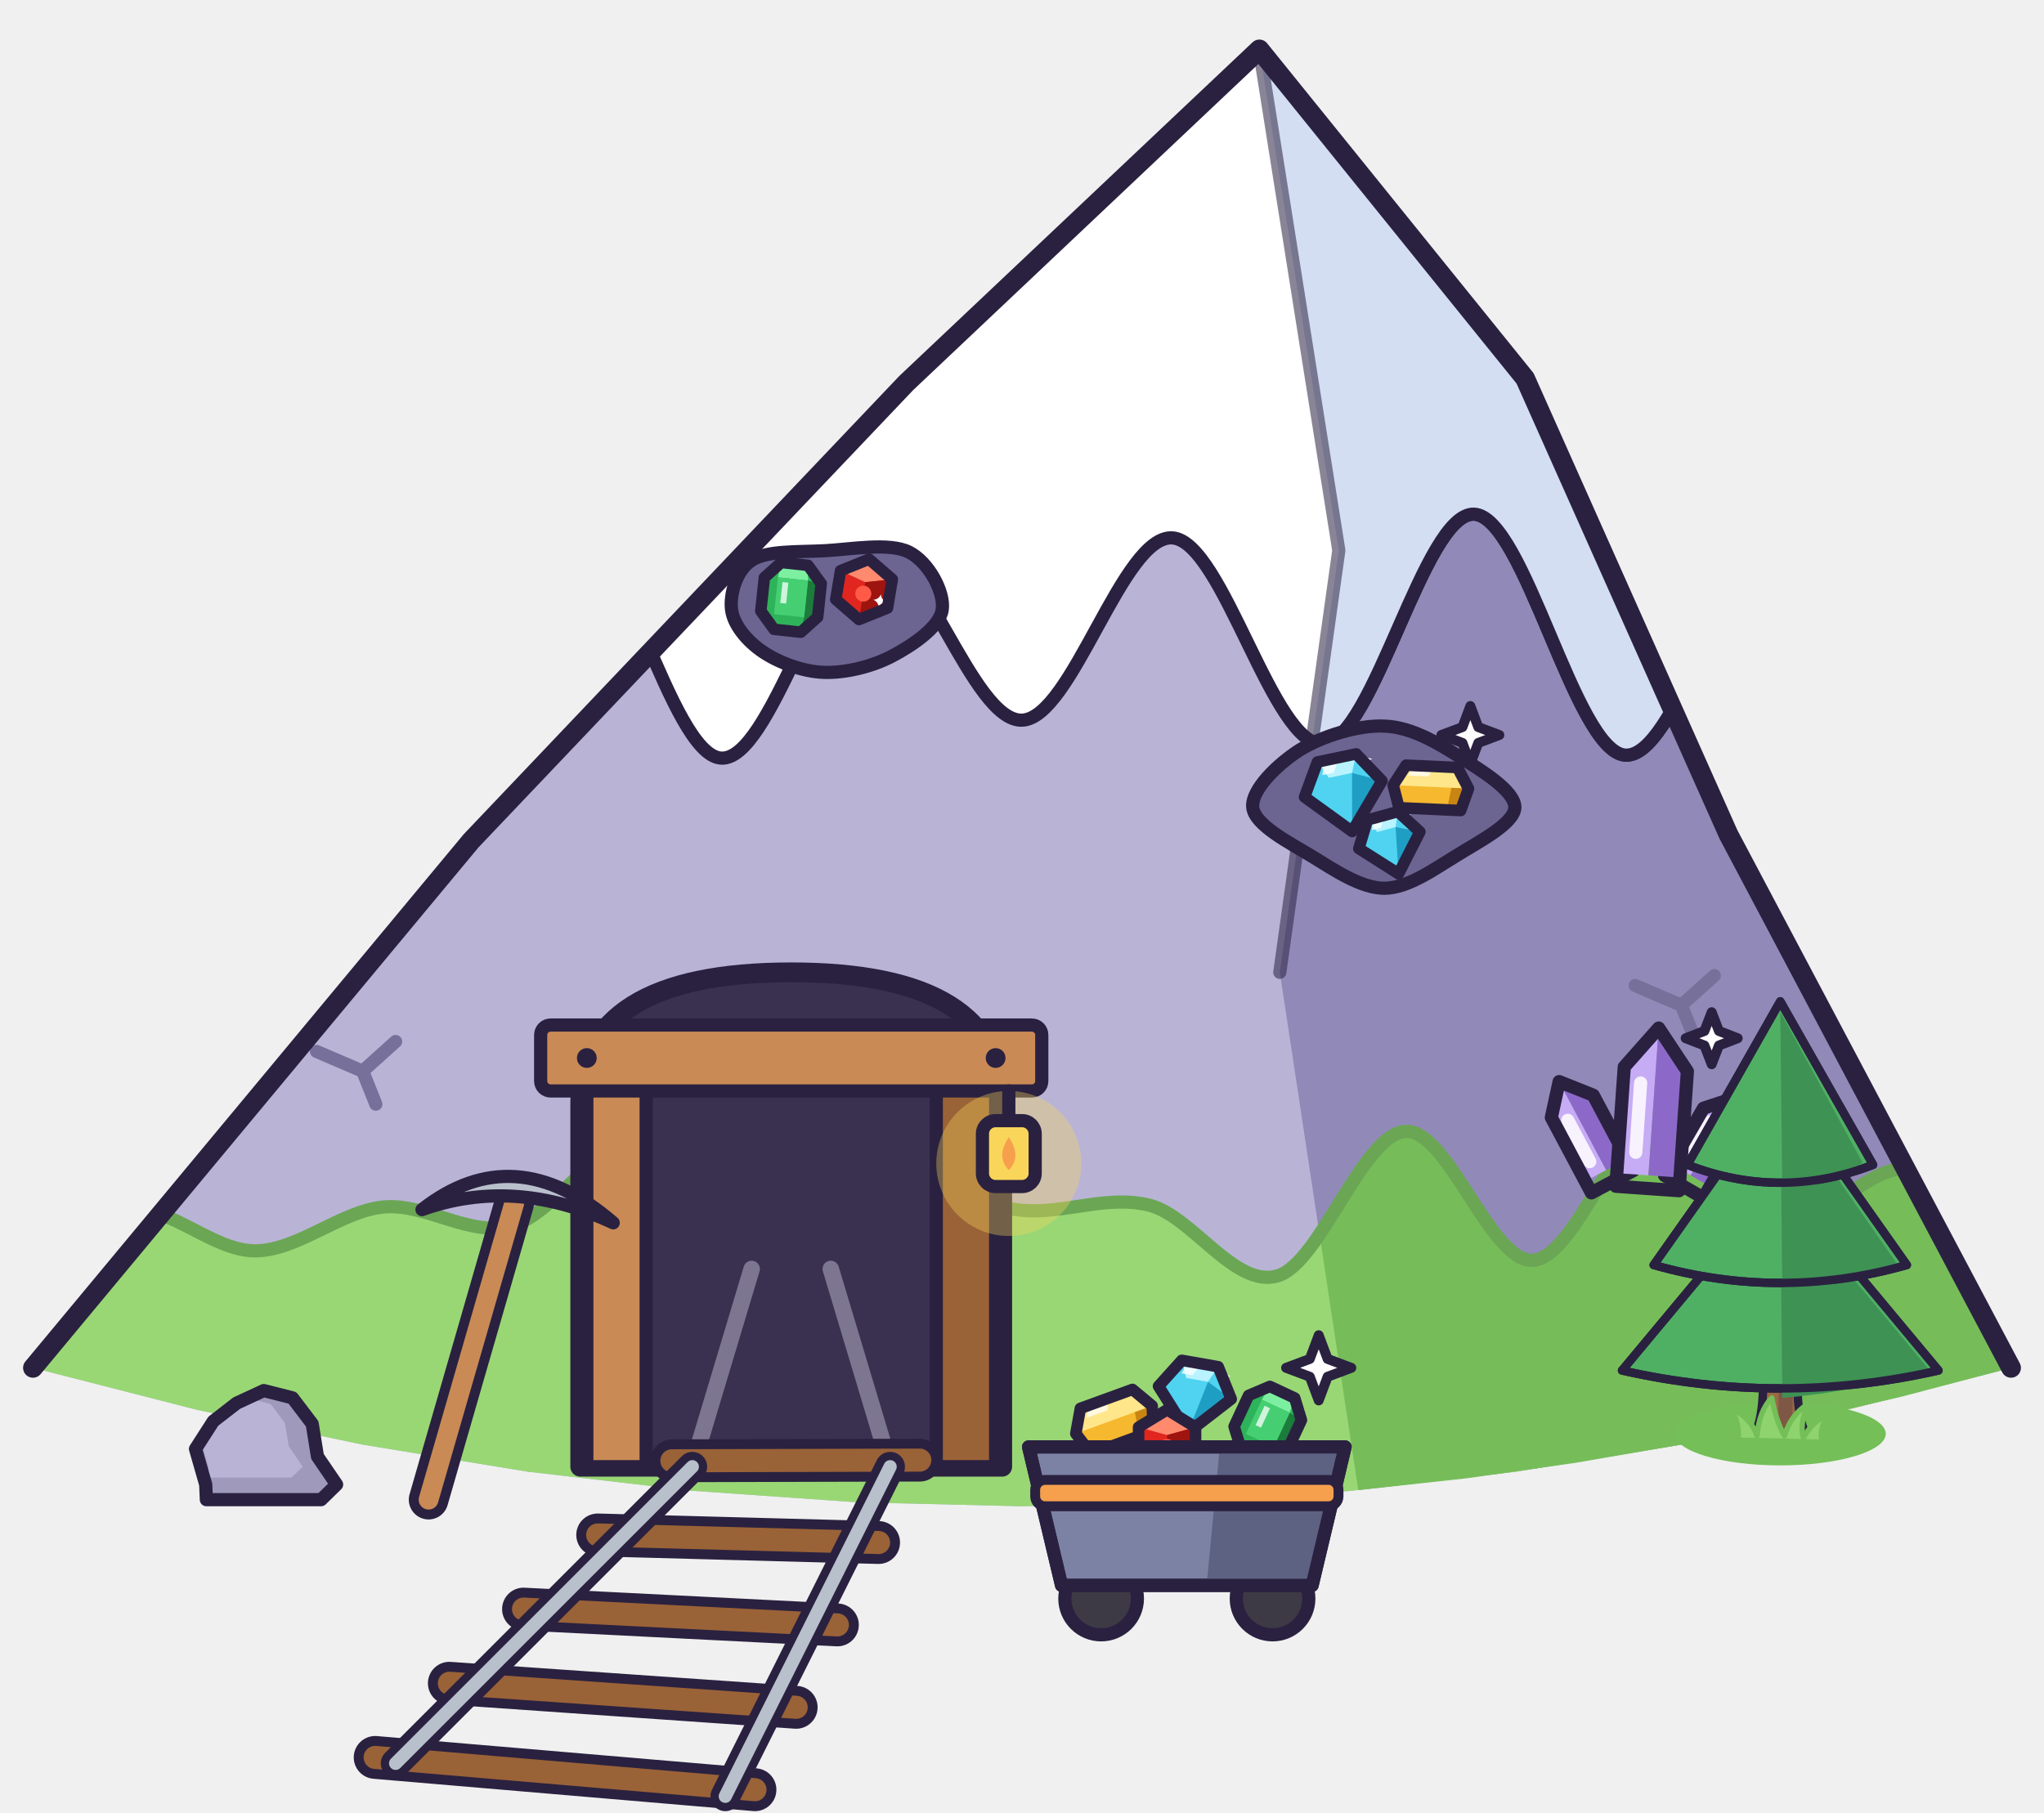
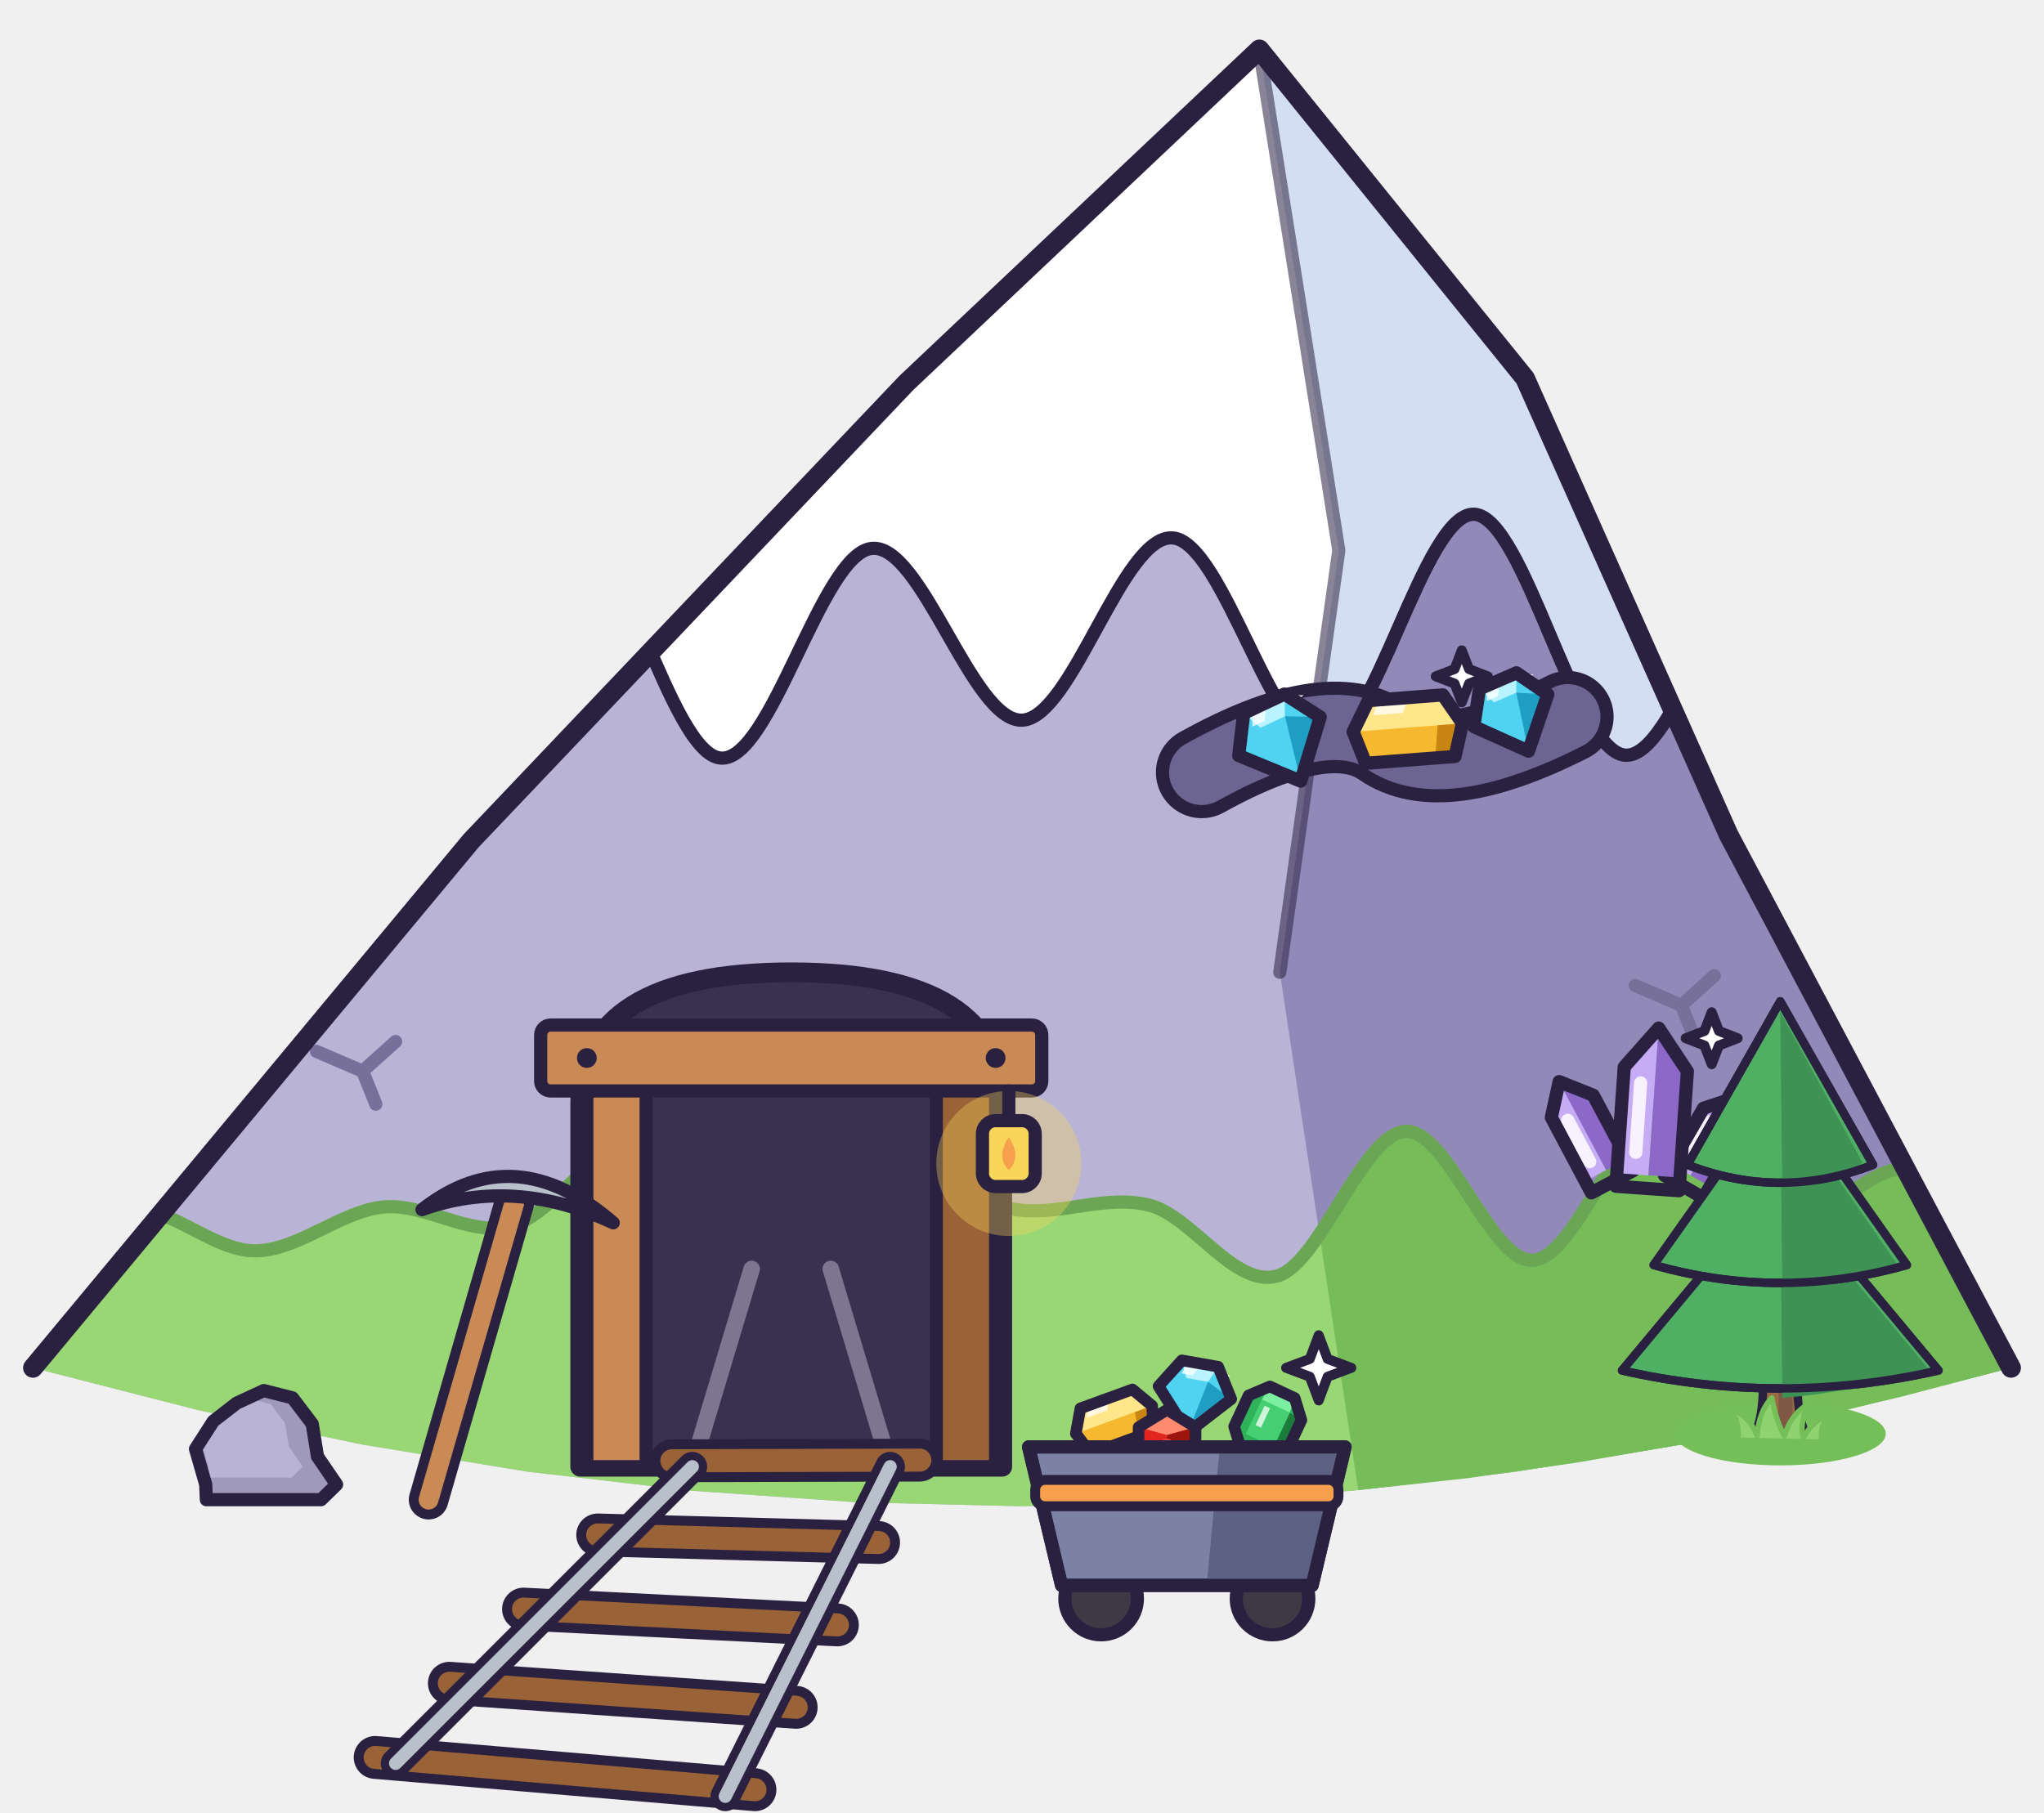
<svg xmlns="http://www.w3.org/2000/svg" width="620" height="550" viewBox="0 0 620 550" stroke-linejoin="round" stroke-linecap="round">
  <defs>
    <clipPath id="montagne-grotte-d1">
      <path d="M-300,0 L-167.1,-159.9 L-35.1,-298.8 L72,-400 L152.6,-300.2 L214.3,-161.8 L300,0 L250,12.8 L200,23.3 L150,31.5 L100,37.3 L50,40.8 L0,42 L-50,40.8 L-100,37.3 L-150,31.5 L-200,23.3 L-250,12.8 Z" />
    </clipPath>
    <clipPath id="montagne-grotte-d2">
      <path d="M72,-400 L152.6,-300.2 L214.3,-161.8 L300,0 L267,8.7 L234,16.4 L201,23.1 L168,28.8 L135,33.5 L102,37.1 L78.2,-120 L96.1,-248 L72,-400 Z" />
    </clipPath>
  </defs>
  <g transform="translate(310 415)">
    <path d="M-300,0 L-167.1,-159.9 L-35.1,-298.8 L72,-400 L152.6,-300.2 L214.3,-161.8 L300,0 L250,12.8 L200,23.3 L150,31.5 L100,37.3 L50,40.8 L0,42 L-50,40.8 L-100,37.3 L-150,31.5 L-200,23.3 L-250,12.8 Z" fill="#b9b4d6" />
    <g clip-path="url(#montagne-grotte-d1)">
      <path d="M72,-400 L152.6,-300.2 L214.3,-161.8 L300,0 L267,8.7 L234,16.4 L201,23.1 L168,28.8 L135,33.5 L102,37.1 L78.2,-120 L96.1,-248 L72,-400 Z" fill="#918ab8" />
    </g>
    <g clip-path="url(#montagne-grotte-d1)">
      <path d="M-320 120 L-310 -29.2 C-303.5 -32.3 -284.2 -47.1 -271.2 -48.2 C-258.3 -49.3 -245.4 -35.4 -232.5 -35.5 C-219.6 -35.6 -206.7 -47.5 -193.7 -48.8 C-180.8 -50 -167.9 -39.8 -155 -43 C-142.1 -46.3 -129.2 -69 -116.2 -68.3 C-103.3 -67.6 -90.4 -40.8 -77.5 -38.8 C-64.6 -36.8 -51.7 -54.8 -38.7 -56.3 C-25.8 -57.8 -12.9 -48.9 0 -47.8 C12.9 -46.6 25.8 -52.6 38.8 -49.3 C51.7 -45.9 64.6 -24.1 77.5 -27.9 C90.4 -31.6 103.3 -70.9 116.3 -71.7 C129.2 -72.5 142.1 -31.8 155 -32.6 C167.9 -33.4 180.8 -74.2 193.8 -76.5 C206.7 -78.8 219.6 -49.1 232.5 -46.4 C245.4 -43.6 258.3 -63.8 271.3 -60 C284.2 -56.3 303.5 -30 310 -23.9 L320 120 Z" fill="#99d775" stroke="#6ba655" stroke-width="4" />
    </g>
    <g clip-path="url(#montagne-grotte-d2)">
      <path d="M-320 120 L-310 -29.2 C-303.5 -32.3 -284.2 -47.1 -271.2 -48.2 C-258.3 -49.3 -245.4 -35.4 -232.5 -35.5 C-219.6 -35.6 -206.7 -47.5 -193.7 -48.8 C-180.8 -50 -167.9 -39.8 -155 -43 C-142.1 -46.3 -129.2 -69 -116.2 -68.3 C-103.3 -67.6 -90.4 -40.8 -77.5 -38.8 C-64.6 -36.8 -51.7 -54.8 -38.7 -56.3 C-25.8 -57.8 -12.9 -48.9 0 -47.8 C12.9 -46.6 25.8 -52.6 38.8 -49.3 C51.7 -45.9 64.6 -24.1 77.5 -27.9 C90.4 -31.6 103.3 -70.9 116.3 -71.7 C129.2 -72.5 142.1 -31.8 155 -32.6 C167.9 -33.4 180.8 -74.2 193.8 -76.5 C206.7 -78.8 219.6 -49.1 232.5 -46.4 C245.4 -43.6 258.3 -63.8 271.3 -60 C284.2 -56.3 303.5 -30 310 -23.9 L320 120 Z" fill="#76bd59" stroke="#6ba655" stroke-width="4" />
    </g>
    <g clip-path="url(#montagne-grotte-d1)">
      <path d="M-320 -460 L320 -460 L320 -258.8 C312.4 -251.9 289.5 -218.5 274.3 -217.3 C259 -216.1 243.8 -256.9 228.6 -251.6 C213.3 -246.4 198.1 -184.7 182.9 -185.9 C167.6 -187.2 152.4 -258.4 137.1 -259 C121.9 -259.5 106.7 -190.5 91.4 -189.3 C76.2 -188.1 61 -250.6 45.7 -251.8 C30.5 -253 15.2 -197 0 -196.5 C-15.2 -196 -30.5 -250.5 -45.7 -248.6 C-61 -246.7 -76.2 -183.7 -91.4 -185 C-106.7 -186.3 -121.9 -256.1 -137.1 -256.5 C-152.4 -256.8 -167.6 -187.6 -182.9 -187.1 C-198.1 -186.6 -213.3 -250 -228.6 -253.6 C-243.8 -257.1 -259 -207.9 -274.3 -208.4 C-289.5 -208.9 -312.4 -248.7 -320 -256.7 Z" fill="#ffffff" stroke="#2a2140" stroke-width="4" />
    </g>
    <g clip-path="url(#montagne-grotte-d2)">
      <path d="M-320 -460 L320 -460 L320 -258.8 C312.4 -251.9 289.5 -218.5 274.3 -217.3 C259 -216.1 243.8 -256.9 228.6 -251.6 C213.3 -246.4 198.1 -184.7 182.9 -185.9 C167.6 -187.2 152.4 -258.4 137.1 -259 C121.9 -259.5 106.7 -190.5 91.4 -189.3 C76.2 -188.1 61 -250.6 45.7 -251.8 C30.5 -253 15.2 -197 0 -196.5 C-15.2 -196 -30.5 -250.5 -45.7 -248.6 C-61 -246.7 -76.2 -183.7 -91.4 -185 C-106.7 -186.3 -121.9 -256.1 -137.1 -256.5 C-152.4 -256.8 -167.6 -187.6 -182.9 -187.1 C-198.1 -186.6 -213.3 -250 -228.6 -253.6 C-243.8 -257.1 -259 -207.9 -274.3 -208.4 C-289.5 -208.9 -312.4 -248.7 -320 -256.7 Z" fill="#d3def3" stroke="#2a2140" stroke-width="4" />
    </g>
    <path d="M72,-400 L96.1,-248 L78.2,-120" stroke="#2a2140" stroke-width="4" fill="none" opacity="0.55" />
-     <path d="M149.5 -170 C149.3 -165 138.1 -159.4 131.6 -155.3 C125 -151.3 117.2 -145.6 110 -145.5 C102.8 -145.5 94.8 -151 88.1 -155.1 C81.4 -159.2 70.6 -164.6 70 -170 C69.4 -175.4 77.7 -183.3 84.3 -187.5 C91 -191.6 101.9 -195.1 110 -194.7 C118.1 -194.4 126.1 -189.6 132.7 -185.4 C139.3 -181.3 149.6 -175 149.5 -170 Z" fill="#6c6592" stroke="#2a2140" stroke-width="4" />
-     <g transform="translate(98 -173) rotate(-11.8) scale(0.3) translate(-50 -55)">
-       <polygon points="30,14 70,14 90,46 50,90 10,46" fill="#4fd3f0" />
-       <polygon points="30,14 70,14 62,32 38,32" fill="#b8f3ff" />
-       <polygon points="90,46 62,32 50,90" fill="#1f9ec4" />
-       <polygon points="36,18 50,18 44,28 32,28" fill="#ffffff" opacity="0.75" />
-       <path d="M76 13 Q77.8 20.2 85 22 Q77.8 23.8 76 31 Q74.2 23.8 67 22 Q74.2 20.2 76 13 Z" fill="#ffffff" />
-       <polygon points="30,14 70,14 90,46 50,90 10,46" fill="none" stroke="#2a2140" stroke-width="11.7" />
+     <g transform="translate(110 -190) rotate(-2.2)">
+       <path d="M-55.8 7.2 Q-16.7 -12.6 0 0 T55.8 -5.4" stroke="#2a2140" stroke-width="27.8" fill="none" />
+       <path d="M-55.8 7.2 Q-16.7 -12.6 0 0 T55.8 -5.4" stroke="#6c6592" stroke-width="19.8" fill="none" />
+       <g transform="translate(-30.6 0) rotate(-23.1) scale(0.342) translate(-50 -55)">
+         <polygon points="30,14 70,14 90,46 50,90 10,46" fill="#4fd3f0" />
+         <polygon points="30,14 70,14 62,32 38,32" fill="#b8f3ff" />
+         <polygon points="90,46 62,32 50,90" fill="#1f9ec4" />
+         <polygon points="36,18 50,18 44,28 32,28" fill="#ffffff" opacity="0.75" />
+         <path d="M76 13 Q77.8 20.2 85 22 Q77.8 23.8 76 31 Q74.2 23.8 67 22 Q74.2 20.2 76 13 Z" fill="#ffffff" />
+         <polygon points="30,14 70,14 90,46 50,90 10,46" fill="none" stroke="#2a2140" stroke-width="11.7" />
+       </g>
+       <g transform="translate(7.2 -3.6) rotate(-2.2) scale(0.378) translate(-50 -55)">
+         <polygon points="20,30 80,30 94,54 86,80 14,80 6,54" fill="#f5b82e" />
+         <polygon points="20,30 80,30 94,54 6,54" fill="#ffe68a" />
+         <polygon points="74,54 94,54 86,80 70,80" fill="#c98512" />
+         <polygon points="26,35 50,35 47,42 23,42" fill="#ffffff" opacity="0.75" />
+         <polygon points="20,30 80,30 94,54 86,80 14,80 6,54" fill="none" stroke="#2a2140" stroke-width="10.6" />
+       </g>
+       <g transform="translate(39.6 -5.4) rotate(-21.3) scale(0.306) translate(-50 -55)">
+         <polygon points="30,14 70,14 90,46 50,90 10,46" fill="#4fd3f0" />
+         <polygon points="30,14 70,14 62,32 38,32" fill="#b8f3ff" />
+         <polygon points="90,46 62,32 50,90" fill="#1f9ec4" />
+         <polygon points="36,18 50,18 44,28 32,28" fill="#ffffff" opacity="0.75" />
+         <path d="M76 13 Q77.8 20.2 85 22 Q77.8 23.8 76 31 Q74.2 23.8 67 22 Q74.2 20.2 76 13 Z" fill="#ffffff" />
+         <polygon points="30,14 70,14 90,46 50,90 10,46" fill="none" stroke="#2a2140" stroke-width="13.1" />
+       </g>
    </g>
-     <g transform="translate(124 -176) rotate(2.6) scale(0.26) translate(-50 -55)">
-       <polygon points="20,30 80,30 94,54 86,80 14,80 6,54" fill="#f5b82e" />
-       <polygon points="20,30 80,30 94,54 6,54" fill="#ffe68a" />
-       <polygon points="74,54 94,54 86,80 70,80" fill="#c98512" />
-       <polygon points="26,35 50,35 47,42 23,42" fill="#ffffff" opacity="0.75" />
-       <polygon points="20,30 80,30 94,54 86,80 14,80 6,54" fill="none" stroke="#2a2140" stroke-width="13.5" />
-     </g>
-     <g transform="translate(112 -158) rotate(-15.3) scale(0.24) translate(-50 -55)">
-       <polygon points="30,14 70,14 90,46 50,90 10,46" fill="#4fd3f0" />
-       <polygon points="30,14 70,14 62,32 38,32" fill="#b8f3ff" />
-       <polygon points="90,46 62,32 50,90" fill="#1f9ec4" />
-       <polygon points="36,18 50,18 44,28 32,28" fill="#ffffff" opacity="0.75" />
-       <path d="M76 13 Q77.8 20.2 85 22 Q77.8 23.8 76 31 Q74.2 23.8 67 22 Q74.2 20.2 76 13 Z" fill="#ffffff" />
-       <polygon points="30,14 70,14 90,46 50,90 10,46" fill="none" stroke="#2a2140" stroke-width="14.6" />
-     </g>
-     <path d="M136 -200.8 L138.4 -194.4 L144.8 -192 L138.4 -189.6 L136 -183.2 L133.6 -189.6 L127.2 -192 L133.6 -194.4 Z" fill="#ffffff" stroke="#2a2140" stroke-width="3" />
-     <path d="M-24.2 -230 C-25 -224.7 -33.4 -219.1 -39.3 -216 C-45.3 -212.8 -53.4 -210.8 -60 -211 C-66.6 -211.2 -74 -214.1 -78.7 -217.3 C-83.4 -220.5 -87.5 -225.4 -88.1 -230 C-88.7 -234.6 -86.7 -242 -82 -245 C-77.4 -248 -68 -247.5 -60 -247.9 C-52 -248.3 -40.3 -250.5 -34.3 -247.5 C-28.3 -244.5 -23.4 -235.3 -24.2 -230 Z" fill="#6c6592" stroke="#2a2140" stroke-width="4" />
-     <g transform="translate(-70.2 -232.5) rotate(6.1) scale(0.255) translate(-50 -55)">
-       <polygon points="34,10 66,10 84,30 84,70 66,90 34,90 16,70 16,30" fill="#2fb35a" />
-       <polygon points="34,10 66,10 68,28 32,28" fill="#7cf0a0" />
-       <polygon points="68,28 84,30 84,70 66,90 68,72" fill="#1c7c3c" />
-       <polygon points="32,28 68,28 68,72 32,72" fill="#45cf72" />
-       <polygon points="38,33 45,33 45,58 38,58" fill="#ffffff" opacity="0.75" />
-       <path d="M74 9 Q75.8 16.2 83 18 Q75.8 19.8 74 27 Q72.2 19.8 65 18 Q72.2 16.2 74 9 Z" fill="#ffffff" />
-       <polygon points="34,10 66,10 84,30 84,70 66,90 34,90 16,70 16,30" fill="none" stroke="#2a2140" stroke-width="13.7" />
-     </g>
-     <g transform="translate(-48.1 -235.1) rotate(9.5) scale(0.221) translate(-50 -55)">
-       <polygon points="50,8 86,30 86,70 50,92 14,70 14,30" fill="#e0261f" />
-       <polygon points="50,8 86,30 50,40 14,30" fill="#ff8a6e" />
-       <polygon points="86,30 86,70 50,92 50,40" fill="#9e140f" />
-       <circle cx="50" cy="56" r="11" fill="#ff5a48" />
-       <path d="M74 53 Q75.8 60.2 83 62 Q75.8 63.8 74 71 Q72.2 63.8 65 62 Q72.2 60.2 74 53 Z" fill="#ffffff" />
-       <polygon points="50,8 86,30 86,70 50,92 14,70 14,30" fill="none" stroke="#2a2140" stroke-width="15.8" />
-     </g>
+     <path d="M133.4 -217.7 L135.6 -212 L141.3 -209.8 L135.6 -207.6 L133.4 -201.9 L131.2 -207.6 L125.5 -209.8 L131.2 -212 Z" fill="#ffffff" stroke="#2a2140" stroke-width="3" />
    <path d="M-214 -96 L-200 -90 L-190 -99 M-200 -90 L-196 -80" stroke="#77709a" stroke-width="4" fill="none" />
    <path d="M186 -116 L200 -110 L210 -119 M200 -110 L204 -100" stroke="#77709a" stroke-width="4" fill="none" />
    <g transform="translate(177.2 -60) rotate(-28)">
      <polygon points="-7.2,0 -7.2,-21.9 0,-30.4 0,0" fill="#c6abf5" />
      <polygon points="0,0 0,-30.4 7.2,-21.9 7.2,0" fill="#8c69c9" />
      <path d="M-3.2 -4.6 L-3.2 -18.8" stroke="#ffffff" stroke-width="4" opacity="0.85" />
      <polygon points="-7.2,4 -7.2,-21.9 0,-30.4 7.2,-21.9 7.2,4" fill="none" stroke="#2a2140" stroke-width="4" />
    </g>
    <g transform="translate(202.8 -58.4) rotate(30)">
      <polygon points="-6.8,0 -6.8,-19.6 0,-27.2 0,0" fill="#c6abf5" />
      <polygon points="0,0 0,-27.2 6.8,-19.6 6.8,0" fill="#8c69c9" />
      <path d="M-3.1 -4.1 L-3.1 -16.9" stroke="#ffffff" stroke-width="4" opacity="0.85" />
      <polygon points="-6.8,4 -6.8,-19.6 0,-27.2 6.8,-19.6 6.8,4" fill="none" stroke="#2a2140" stroke-width="4" />
    </g>
    <g transform="translate(190 -58.4) rotate(4)">
      <polygon points="-9.6,0 -9.6,-32.3 0,-44.8 0,0" fill="#c6abf5" />
      <polygon points="0,0 0,-44.8 9.6,-32.3 9.6,0" fill="#8c69c9" />
      <path d="M-4.3 -6.7 L-4.3 -27.8" stroke="#ffffff" stroke-width="4" opacity="0.85" />
      <polygon points="-9.6,4 -9.6,-32.3 0,-44.8 9.6,-32.3 9.6,4" fill="none" stroke="#2a2140" stroke-width="4" />
    </g>
    <path d="M209.2 -107.9 L211.4 -102.2 L217.1 -100 L211.4 -97.8 L209.2 -92.1 L207 -97.8 L201.3 -100 L207 -102.2 Z" fill="#ffffff" stroke="#2a2140" stroke-width="3" />
    <path d="M-300,0 L-167.1,-159.9 L-35.1,-298.8 L72,-400 L152.6,-300.2 L214.3,-161.8 L300,0" fill="none" stroke="#2a2140" stroke-width="6" />
    <path d="M-134 30 L-134 -80 Q-134 -120 -70 -120 Q-6 -120 -6 -80 L-6 30 Z" fill="#3a3150" stroke="#2a2140" stroke-width="6" />
    <path d="M-100 30 L-82 -30 M-40 30 L-58 -30" stroke="#7c7690" stroke-width="5" />
    <rect x="-132" y="-90" width="18" height="120" fill="#c98a55" stroke="#2a2140" stroke-width="4" />
    <rect x="-26" y="-90" width="18" height="120" fill="#9a6237" stroke="#2a2140" stroke-width="4" />
    <rect x="-146" y="-104" width="152" height="20" rx="3" fill="#c98a55" stroke="#2a2140" stroke-width="4" />
    <circle cx="-132" cy="-94" r="3" fill="#2a2140" />
    <circle cx="-8" cy="-94" r="3" fill="#2a2140" />
    <circle cx="-4" cy="-62" r="22" fill="#f9d65a" opacity="0.35" />
    <path d="M-4 -84 L-4 -75" stroke="#2a2140" stroke-width="4" />
    <rect x="-12" y="-75" width="16" height="20" rx="4" fill="#f9d65a" stroke="#2a2140" stroke-width="4" />
    <path d="M-4 -70 Q0 -64 -4 -60 Q-8 -64 -4 -70 Z" fill="#f6a04d" />
    <path d="M-106.2 28.2 L-31 28" stroke="#2a2140" stroke-width="13" />
    <path d="M-106.2 28.2 L-31 28" stroke="#9a6237" stroke-width="7" />
    <path d="M-128.7 50.7 L-43.5 53" stroke="#2a2140" stroke-width="13" />
    <path d="M-128.7 50.7 L-43.5 53" stroke="#9a6237" stroke-width="7" />
    <path d="M-151.2 73.2 L-56 78" stroke="#2a2140" stroke-width="13" />
    <path d="M-151.2 73.2 L-56 78" stroke="#9a6237" stroke-width="7" />
    <path d="M-173.7 95.7 L-68.5 103" stroke="#2a2140" stroke-width="13" />
    <path d="M-173.7 95.7 L-68.5 103" stroke="#9a6237" stroke-width="7" />
    <path d="M-196.2 118.2 L-81 128" stroke="#2a2140" stroke-width="13" />
    <path d="M-196.2 118.2 L-81 128" stroke="#9a6237" stroke-width="7" />
    <path d="M-100 30 L-190 120 M-40 30 L-90 130" stroke="#2a2140" stroke-width="9" />
    <path d="M-100 30 L-190 120 M-40 30 L-90 130" stroke="#b8c0cc" stroke-width="4" />
    <circle cx="24" cy="70" r="11" fill="#3d3a46" stroke="#2a2140" stroke-width="4" />
    <circle cx="76" cy="70" r="11" fill="#3d3a46" stroke="#2a2140" stroke-width="4" />
    <g transform="translate(28 16) rotate(-20) scale(0.28) translate(-50 -55)">
      <polygon points="20,30 80,30 94,54 86,80 14,80 6,54" fill="#f5b82e" />
      <polygon points="20,30 80,30 94,54 6,54" fill="#ffe68a" />
      <polygon points="74,54 94,54 86,80 70,80" fill="#c98512" />
      <polygon points="26,35 50,35 47,42 23,42" fill="#ffffff" opacity="0.75" />
      <polygon points="20,30 80,30 94,54 86,80 14,80 6,54" fill="none" stroke="#2a2140" stroke-width="12.5" />
    </g>
    <g transform="translate(52 10) rotate(10) scale(0.28) translate(-50 -55)">
      <polygon points="30,14 70,14 90,46 50,90 10,46" fill="#4fd3f0" />
      <polygon points="30,14 70,14 62,32 38,32" fill="#b8f3ff" />
      <polygon points="90,46 62,32 50,90" fill="#1f9ec4" />
      <polygon points="36,18 50,18 44,28 32,28" fill="#ffffff" opacity="0.75" />
      <path d="M76 13 Q77.8 20.2 85 22 Q77.8 23.8 76 31 Q74.2 23.8 67 22 Q74.2 20.2 76 13 Z" fill="#ffffff" />
      <polygon points="30,14 70,14 90,46 50,90 10,46" fill="none" stroke="#2a2140" stroke-width="12.5" />
    </g>
    <g transform="translate(74 18) rotate(25) scale(0.26) translate(-50 -55)">
      <polygon points="34,10 66,10 84,30 84,70 66,90 34,90 16,70 16,30" fill="#2fb35a" />
      <polygon points="34,10 66,10 68,28 32,28" fill="#7cf0a0" />
      <polygon points="68,28 84,30 84,70 66,90 68,72" fill="#1c7c3c" />
      <polygon points="32,28 68,28 68,72 32,72" fill="#45cf72" />
      <polygon points="38,33 45,33 45,58 38,58" fill="#ffffff" opacity="0.75" />
      <path d="M74 9 Q75.8 16.2 83 18 Q75.8 19.8 74 27 Q72.2 19.8 65 18 Q72.2 16.2 74 9 Z" fill="#ffffff" />
      <polygon points="34,10 66,10 84,30 84,70 66,90 34,90 16,70 16,30" fill="none" stroke="#2a2140" stroke-width="13.5" />
    </g>
    <g transform="translate(44 24) rotate(0) scale(0.24) translate(-50 -55)">
      <polygon points="50,8 86,30 86,70 50,92 14,70 14,30" fill="#e0261f" />
      <polygon points="50,8 86,30 50,40 14,30" fill="#ff8a6e" />
      <polygon points="86,30 86,70 50,92 50,40" fill="#9e140f" />
      <circle cx="50" cy="56" r="11" fill="#ff5a48" />
      <path d="M74 53 Q75.8 60.2 83 62 Q75.8 63.8 74 71 Q72.2 63.8 65 62 Q72.2 60.2 74 53 Z" fill="#ffffff" />
      <polygon points="50,8 86,30 86,70 50,92 14,70 14,30" fill="none" stroke="#2a2140" stroke-width="14.6" />
    </g>
    <path d="M2 24 L98 24 L88 66 L12 66 Z" fill="#7c82a3" stroke="#2a2140" stroke-width="4" />
    <path d="M60 24 L98 24 L88 66 L56 66 Z" fill="#5d6283" />
    <path d="M2 24 L98 24 L88 66 L12 66 Z" fill="none" stroke="#2a2140" stroke-width="4" />
    <rect x="4" y="34" width="92" height="8" rx="3" fill="#f6a04d" stroke="#2a2140" stroke-width="3" />
    <path d="M90 -9.9 L92.7 -2.7 L99.9 0 L92.7 2.7 L90 9.9 L87.3 2.7 L80.1 0 L87.3 -2.7 Z" fill="#ffffff" stroke="#2a2140" stroke-width="3" />
    <path d="M-180 40 L-154 -50" stroke="#2a2140" stroke-width="12" />
    <path d="M-180 40 L-154 -50" stroke="#c98a55" stroke-width="6" />
    <path d="M-182 -48 Q-154 -70 -124 -44 Q-154 -58 -182 -48 Z" fill="#b8c0cc" stroke="#2a2140" stroke-width="4" />
    <g transform="translate(230 20) scale(0.32)">
      <ellipse cx="0" cy="0" rx="100" ry="30" fill="#74bf57" />
      <path d="M-27 4 Q-19 -6 -17 -30 L-13 -90 L13 -90 L17 -30 Q19 -6 27 4 Z" fill="#9a6a45" stroke="#2a2140" stroke-width="8" />
      <path d="M4.75 -6 L5.7 -86" stroke="#7e5844" stroke-width="13.3" />
      <path d="M-150 -60 L0 -240 L150 -60 Q0 -26 -150 -60 Z" fill="#4fb064" stroke="#2a2140" stroke-width="8" />
      <path d="M0 -230 L140 -62 Q75 -40 2 -34 Z" fill="#3e9254" />
      <path d="M-150 -60 L0 -240 L150 -60 Q0 -26 -150 -60 Z" fill="none" stroke="#2a2140" stroke-width="8" />
      <path d="M-120 -160 L0 -330 L120 -160 Q0 -126 -120 -160 Z" fill="#4fb064" stroke="#2a2140" stroke-width="8" />
      <path d="M0 -320 L110 -162 Q60 -140 2 -134 Z" fill="#3e9254" />
      <path d="M-120 -160 L0 -330 L120 -160 Q0 -126 -120 -160 Z" fill="none" stroke="#2a2140" stroke-width="8" />
      <path d="M-88 -255 L0 -410 L88 -255 Q0 -221 -88 -255 Z" fill="#4fb064" stroke="#2a2140" stroke-width="8" />
      <path d="M0 -400 L78 -257 Q44 -235 2 -229 Z" fill="#3e9254" />
      <path d="M-88 -255 L0 -410 L88 -255 Q0 -221 -88 -255 Z" fill="none" stroke="#2a2140" stroke-width="8" />
      <path d="M-40 6 Q-38 -14 -50 -26 Q-28 -16 -22 2 Q-20 -22 -8 -34 Q-4 -12 4 2 Q10 -18 26 -28 Q18 -8 22 4 Q30 -12 46 -18 Q36 -4 40 8 Z" fill="#8fd36f" stroke="#74bf57" stroke-width="5" />
    </g>
    <polygon points="-247.6,35.4 -250.7,24.6 -245.3,16.2 -238.2,10.7 -230,6.9 -221.3,9.1 -215.3,17 -213.7,26.9 -207.9,35.4 -212.6,40 -247.4,40" fill="#9f9abb" />
    <polygon points="-246.8,30 -249,22.2 -245.1,16.1 -240,12.1 -234.1,9.4 -227.9,11 -223.6,16.7 -222.4,23.8 -218.2,30 -221.6,33.3 -246.7,33.3" fill="#b9b4d6" />
    <polygon points="-247.6,35.4 -250.7,24.6 -245.3,16.2 -238.2,10.7 -230,6.9 -221.3,9.1 -215.3,17 -213.7,26.9 -207.9,35.4 -212.6,40 -247.4,40" fill="none" stroke="#2a2140" stroke-width="4" />
  </g>
</svg>
